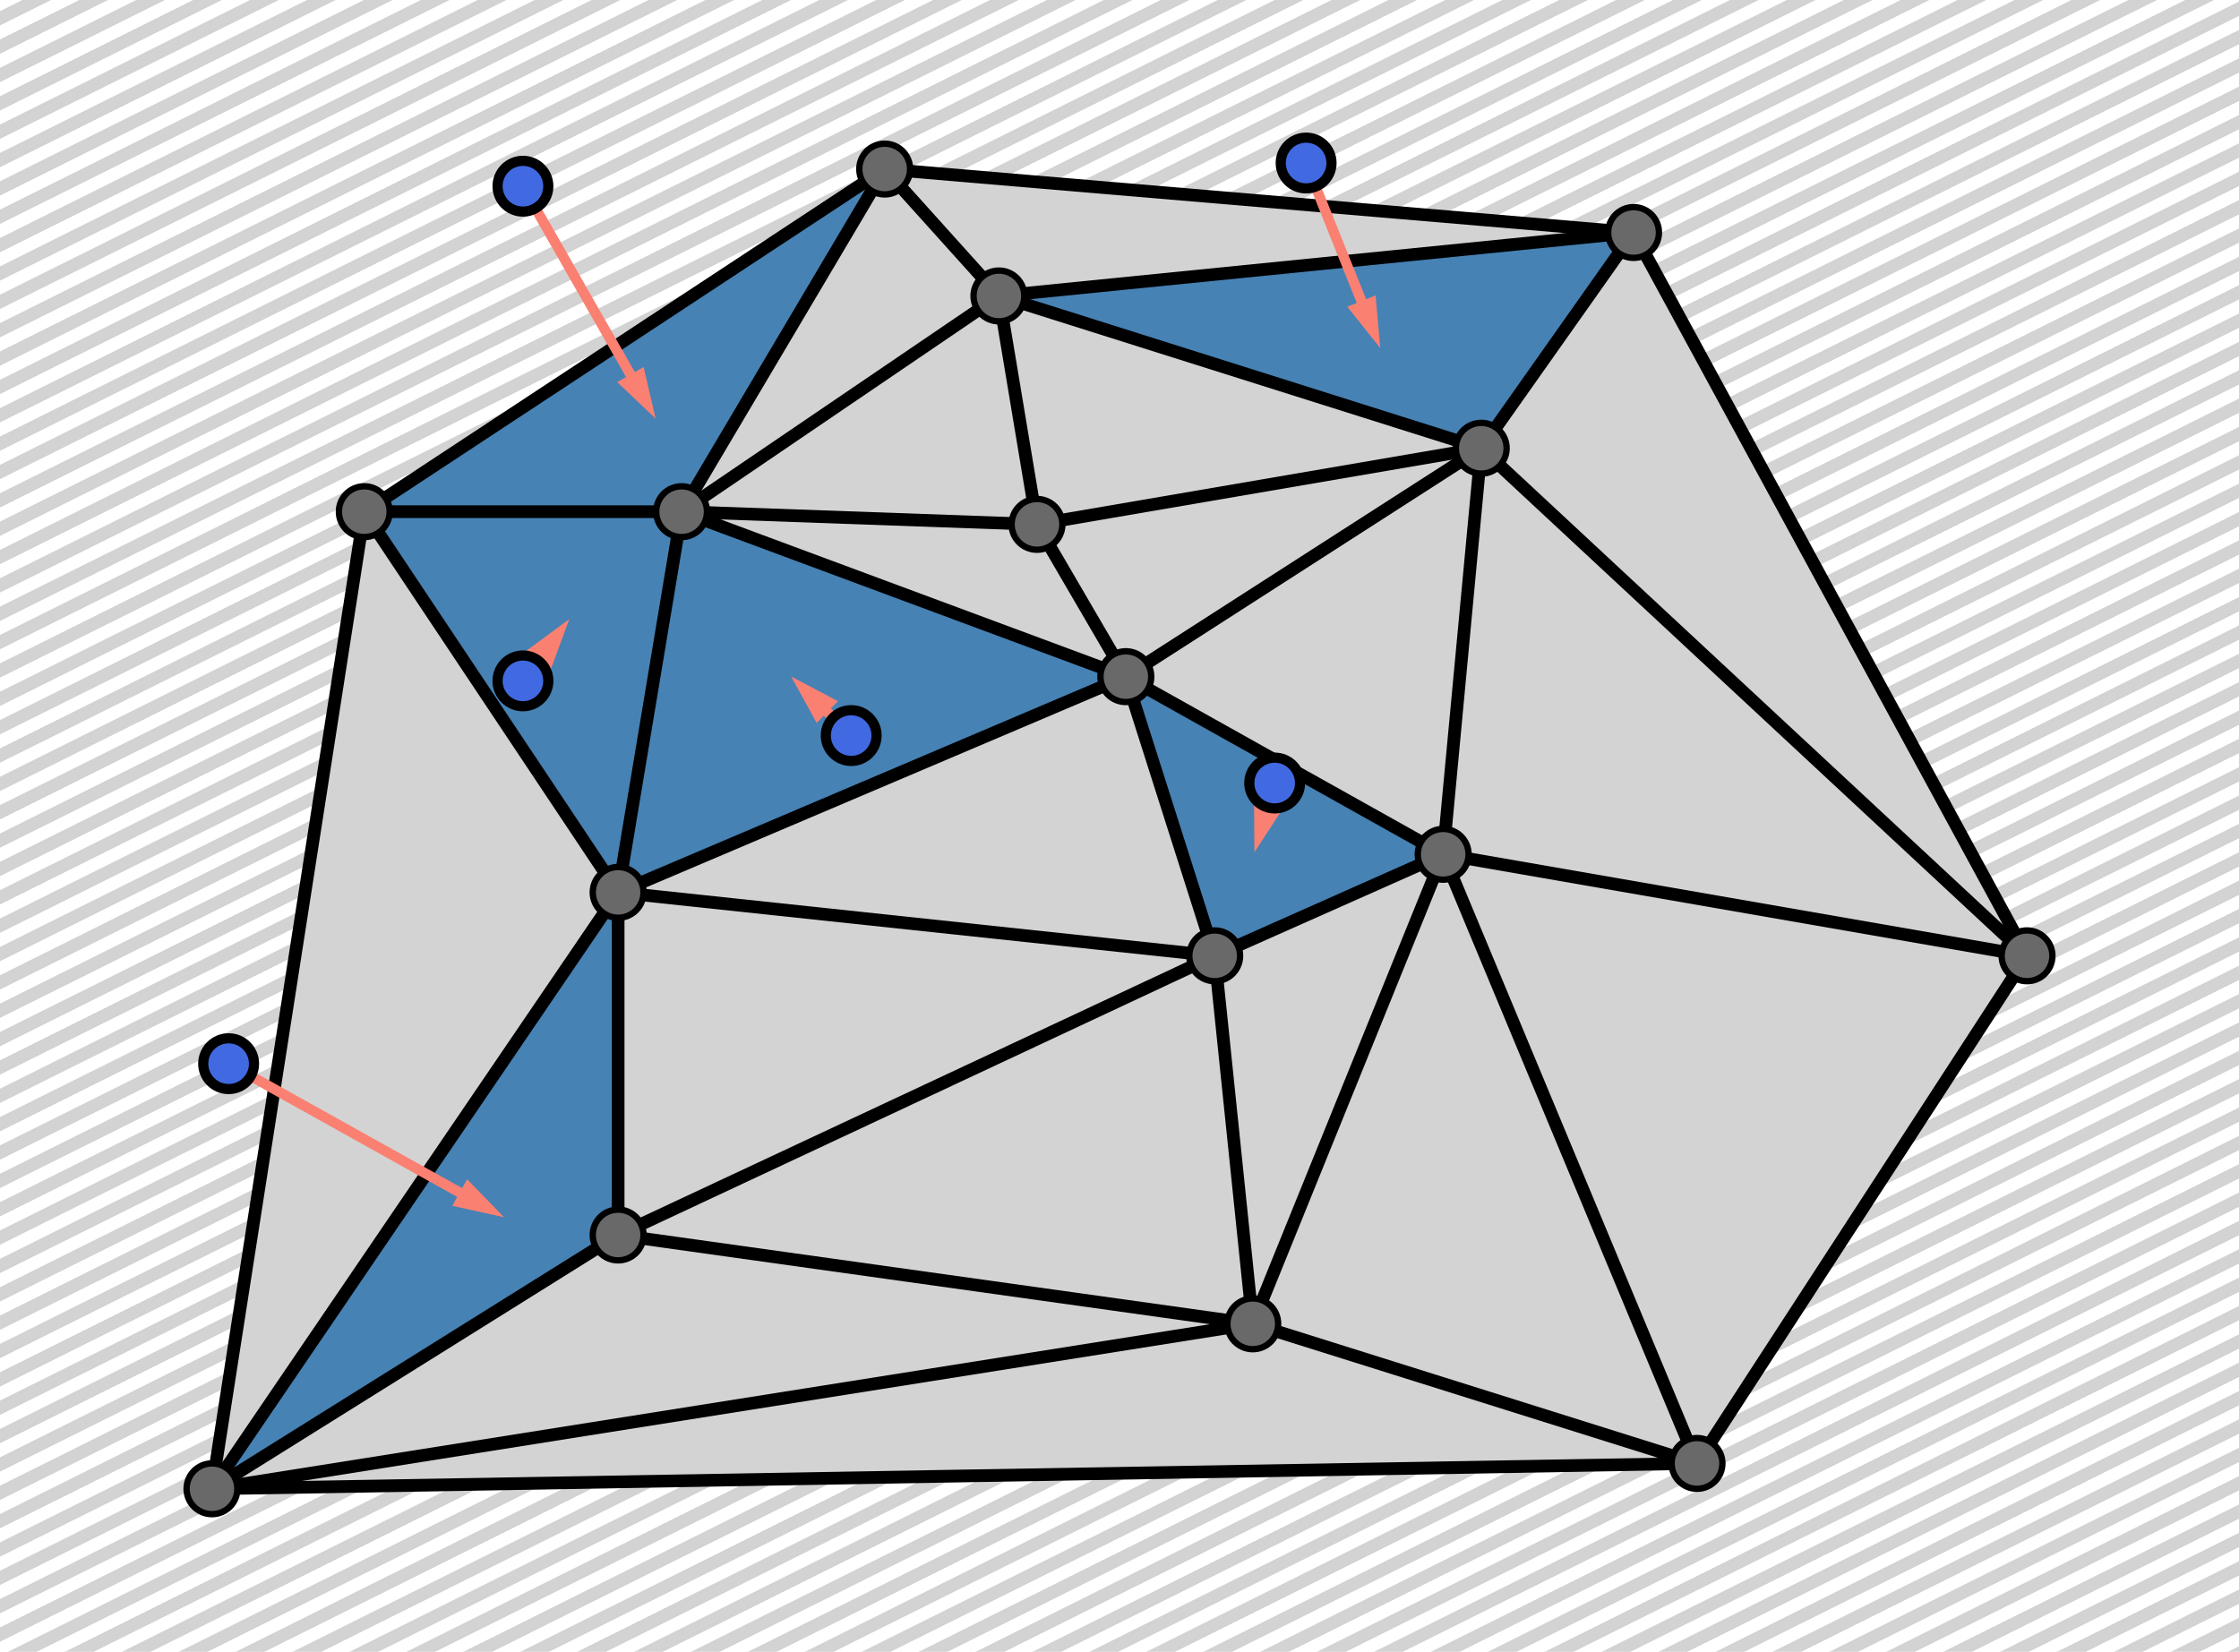
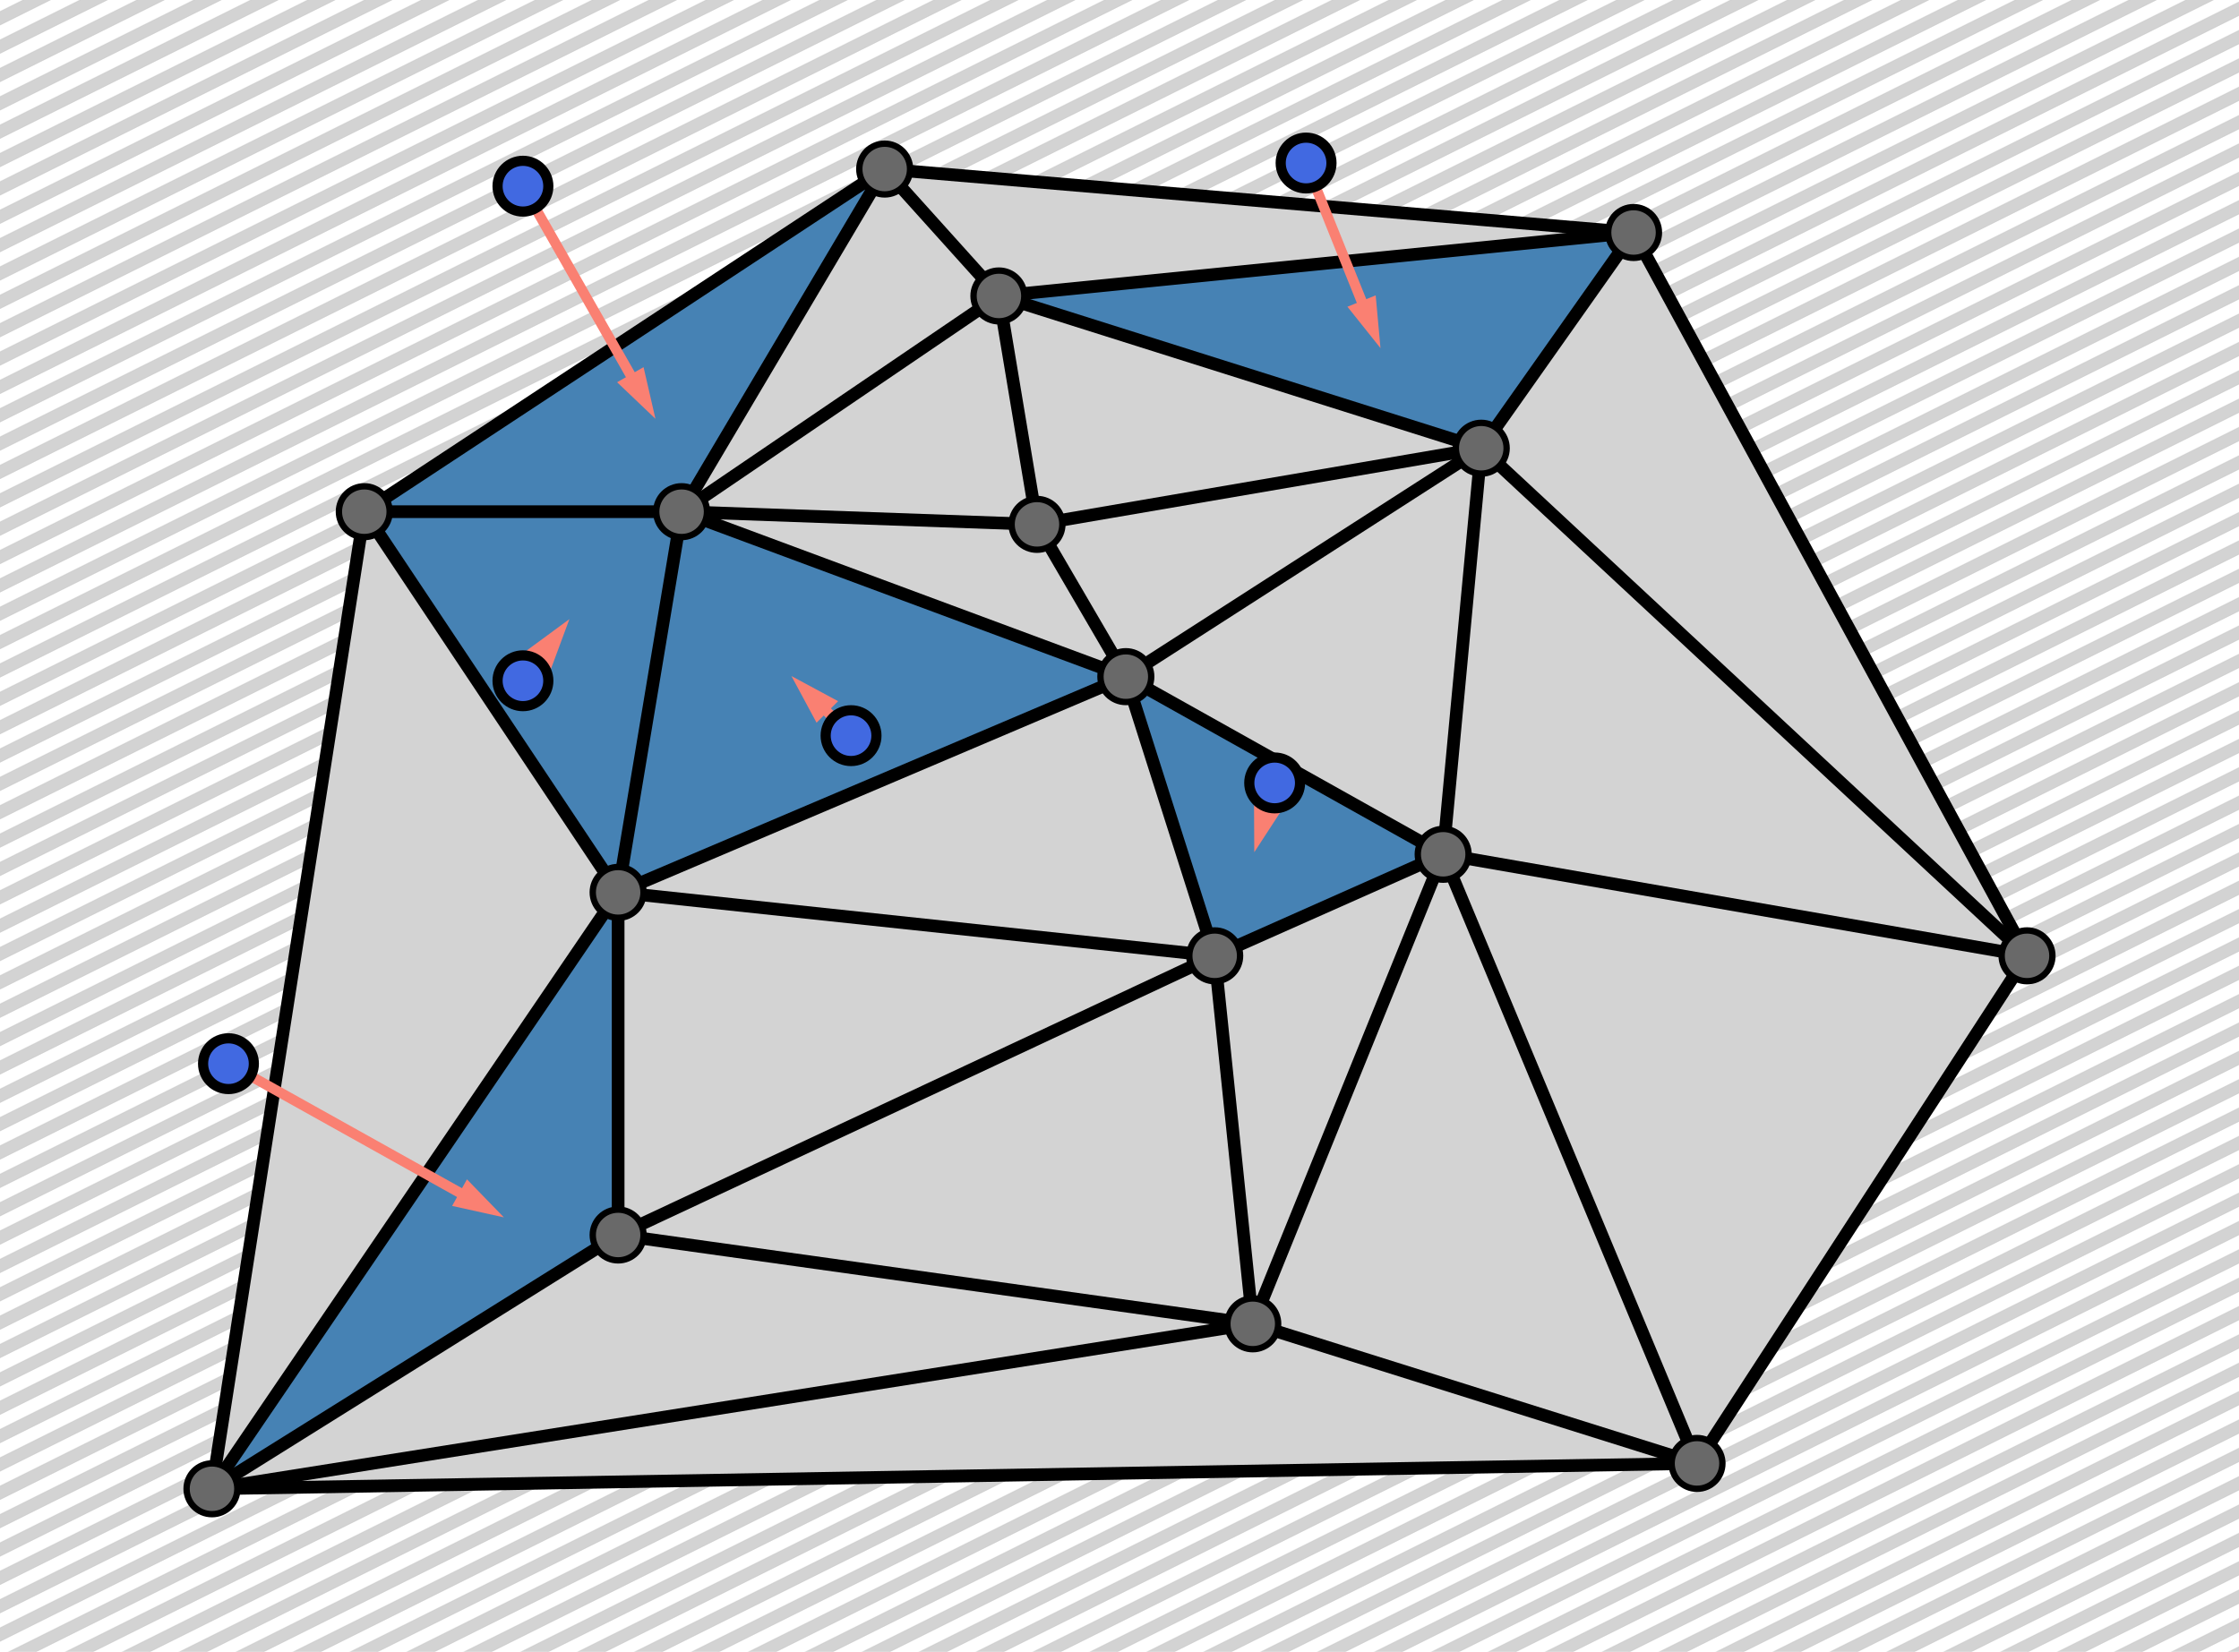
<svg xmlns="http://www.w3.org/2000/svg" viewBox="-83.7 -65.322 176.4 130.17" width="800">
  <defs>
    <pattern height="1" id="inner_voronoi_vertex_pattern0001" patternTransform="rotate(63.512 0 0) scale(2)" patternUnits="userSpaceOnUse" width="1">
      <line stroke="rgb(255 255 255)" stroke-width="1.01" x1="0" x2="0" y1="-0.1" y2="1.1" />
      <line stroke="rgb(211 211 211)" stroke-width="1.01" x1="1" x2="1" y1="-0.1" y2="1.1" />
    </pattern>
    <marker fill="rgb(250 128 114)" id="inner_voronoi_vertex_filled_arrow0002" markerHeight="3" markerWidth="5" orient="auto" refX="0.1" refY="1.5" stroke="none">
      <path d="M0,0 L5,1.5 L0,3 z" />
    </marker>
    <marker fill="rgb(250 128 114)" id="inner_voronoi_vertex_filled_arrow0003" markerHeight="3" markerWidth="5" orient="auto" refX="0.1" refY="1.5" stroke="none">
      <path d="M0,0 L5,1.5 L0,3 z" />
    </marker>
    <marker fill="rgb(250 128 114)" id="inner_voronoi_vertex_filled_arrow0004" markerHeight="3" markerWidth="5" orient="auto" refX="0.1" refY="1.5" stroke="none">
      <path d="M0,0 L5,1.5 L0,3 z" />
    </marker>
    <marker fill="rgb(250 128 114)" id="inner_voronoi_vertex_filled_arrow0005" markerHeight="3" markerWidth="5" orient="auto" refX="0.1" refY="1.5" stroke="none">
      <path d="M0,0 L5,1.5 L0,3 z" />
    </marker>
    <marker fill="rgb(250 128 114)" id="inner_voronoi_vertex_filled_arrow0006" markerHeight="3" markerWidth="5" orient="auto" refX="0.1" refY="1.5" stroke="none">
      <path d="M0,0 L5,1.5 L0,3 z" />
    </marker>
    <marker fill="rgb(250 128 114)" id="inner_voronoi_vertex_filled_arrow0007" markerHeight="3" markerWidth="5" orient="auto" refX="0.1" refY="1.5" stroke="none">
      <path d="M0,0 L5,1.5 L0,3 z" />
    </marker>
  </defs>
  <rect height="100%" style="fill: url(#inner_voronoi_vertex_pattern0001)" width="100%" x="-83.7" y="-65.322" />
  <g>
    <path d="M-2,-24 L5,-12 L-30,-25 z" style="fill: rgb(211 211 211)" />
    <path d="M-2,-24 L33,-30 L5,-12 z" style="fill: rgb(211 211 211)" />
    <path d="M12,10 L30,2 L15,39 z" style="fill: rgb(211 211 211)" />
    <path d="M15,39 L-35,32 L12,10 z" style="fill: rgb(211 211 211)" />
    <path d="M-14,-52 L-5,-42 L-30,-25 z" style="fill: rgb(211 211 211)" />
    <path d="M30,2 L5,-12 L33,-30 z" style="fill: rgb(211 211 211)" />
    <path d="M-2,-24 L-30,-25 L-5,-42 z" style="fill: rgb(211 211 211)" />
    <path d="M-35,32 L15,39 L-67,52 z" style="fill: rgb(211 211 211)" />
    <path d="M-35,32 L-35,5 L12,10 z" style="fill: rgb(211 211 211)" />
    <path d="M15,39 L30,2 L50,50 z" style="fill: rgb(211 211 211)" />
    <path d="M76,10 L30,2 L33,-30 z" style="fill: rgb(211 211 211)" />
    <path d="M-5,-42 L33,-30 L-2,-24 z" style="fill: rgb(211 211 211)" />
    <path d="M5,-12 L12,10 L-35,5 z" style="fill: rgb(211 211 211)" />
    <path d="M12,10 L5,-12 L30,2 z" style="fill: rgb(70 130 180)" />
    <path d="M-35,5 L-35,32 L-67,52 z" style="fill: rgb(70 130 180)" />
    <path d="M-35,5 L-30,-25 L5,-12 z" style="fill: rgb(70 130 180)" />
    <path d="M33,-30 L-5,-42 L45,-47 z" style="fill: rgb(70 130 180)" />
    <path d="M-30,-25 L-35,5 L-55,-25 z" style="fill: rgb(70 130 180)" />
    <path d="M-55,-25 L-14,-52 L-30,-25 z" style="fill: rgb(70 130 180)" />
    <path d="M-67,52 L-55,-25 L-35,5 z" style="fill: rgb(211 211 211)" />
    <path d="M50,50 L-67,52 L15,39 z" style="fill: rgb(211 211 211)" />
    <path d="M76,10 L50,50 L30,2 z" style="fill: rgb(211 211 211)" />
    <path d="M45,-47 L76,10 L33,-30 z" style="fill: rgb(211 211 211)" />
    <path d="M-14,-52 L45,-47 L-5,-42 z" style="fill: rgb(211 211 211)" />
    <line style="stroke-width: 1; stroke: rgb(0 0 0); fill: none" x1="-35" x2="12" y1="5" y2="10" />
    <line style="stroke-width: 1; stroke: rgb(0 0 0); fill: none" x1="-2" x2="33" y1="-24" y2="-30" />
    <line style="stroke-width: 1; stroke: rgb(0 0 0); fill: none" x1="30" x2="15" y1="2" y2="39" />
    <line style="stroke-width: 1; stroke: rgb(0 0 0); fill: none" x1="5" x2="33" y1="-12" y2="-30" />
    <line style="stroke-width: 1; stroke: rgb(0 0 0); fill: none" x1="30" x2="5" y1="2" y2="-12" />
    <line style="stroke-width: 1; stroke: rgb(0 0 0); fill: none" x1="12" x2="-35" y1="10" y2="32" />
    <line style="stroke-width: 1; stroke: rgb(0 0 0); fill: none" x1="15" x2="-35" y1="39" y2="32" />
    <line style="stroke-width: 1; stroke: rgb(0 0 0); fill: none" x1="-5" x2="-30" y1="-42" y2="-25" />
    <line style="stroke-width: 1; stroke: rgb(0 0 0); fill: none" x1="5" x2="-35" y1="-12" y2="5" />
    <line style="stroke-width: 1; stroke: rgb(0 0 0); fill: none" x1="-5" x2="-2" y1="-42" y2="-24" />
    <line style="stroke-width: 1; stroke: rgb(0 0 0); fill: none" x1="5" x2="-2" y1="-12" y2="-24" />
    <line style="stroke-width: 1; stroke: rgb(0 0 0); fill: none" x1="-35" x2="-67" y1="32" y2="52" />
    <line style="stroke-width: 1; stroke: rgb(0 0 0); fill: none" x1="-30" x2="5" y1="-25" y2="-12" />
    <line style="stroke-width: 1; stroke: rgb(0 0 0); fill: none" x1="15" x2="-67" y1="39" y2="52" />
    <line style="stroke-width: 1; stroke: rgb(0 0 0); fill: none" x1="-35" x2="-30" y1="5" y2="-25" />
    <line style="stroke-width: 1; stroke: rgb(0 0 0); fill: none" x1="-14" x2="-5" y1="-52" y2="-42" />
    <line style="stroke-width: 1; stroke: rgb(0 0 0); fill: none" x1="30" x2="76" y1="2" y2="10" />
    <line style="stroke-width: 1; stroke: rgb(0 0 0); fill: none" x1="30" x2="50" y1="2" y2="50" />
    <line style="stroke-width: 1; stroke: rgb(0 0 0); fill: none" x1="30" x2="33" y1="2" y2="-30" />
    <line style="stroke-width: 1; stroke: rgb(0 0 0); fill: none" x1="-5" x2="33" y1="-42" y2="-30" />
    <line style="stroke-width: 1; stroke: rgb(0 0 0); fill: none" x1="15" x2="12" y1="39" y2="10" />
    <line style="stroke-width: 1; stroke: rgb(0 0 0); fill: none" x1="5" x2="12" y1="-12" y2="10" />
    <line style="stroke-width: 1; stroke: rgb(0 0 0); fill: none" x1="30" x2="12" y1="2" y2="10" />
    <line style="stroke-width: 1; stroke: rgb(0 0 0); fill: none" x1="-35" x2="-35" y1="32" y2="5" />
    <line style="stroke-width: 1; stroke: rgb(0 0 0); fill: none" x1="-67" x2="-35" y1="52" y2="5" />
    <line style="stroke-width: 1; stroke: rgb(0 0 0); fill: none" x1="-30" x2="-2" y1="-25" y2="-24" />
    <line style="stroke-width: 1; stroke: rgb(0 0 0); fill: none" x1="-5" x2="45" y1="-42" y2="-47" />
    <line style="stroke-width: 1; stroke: rgb(0 0 0); fill: none" x1="33" x2="76" y1="-30" y2="10" />
    <line style="stroke-width: 1; stroke: rgb(0 0 0); fill: none" x1="-35" x2="-55" y1="5" y2="-25" />
    <line style="stroke-width: 1; stroke: rgb(0 0 0); fill: none" x1="-30" x2="-14" y1="-25" y2="-52" />
    <line style="stroke-width: 1; stroke: rgb(0 0 0); fill: none" x1="-30" x2="-55" y1="-25" y2="-25" />
    <line style="stroke-width: 1; stroke: rgb(0 0 0); fill: none" x1="-55" x2="-14" y1="-25" y2="-52" />
    <line style="stroke-width: 1; stroke: rgb(0 0 0); fill: none" x1="-67" x2="-55" y1="52" y2="-25" />
    <line style="stroke-width: 1; stroke: rgb(0 0 0); fill: none" x1="15" x2="50" y1="39" y2="50" />
    <line style="stroke-width: 1; stroke: rgb(0 0 0); fill: none" x1="50" x2="-67" y1="50" y2="52" />
    <line style="stroke-width: 1; stroke: rgb(0 0 0); fill: none" x1="76" x2="50" y1="10" y2="50" />
    <line style="stroke-width: 1; stroke: rgb(0 0 0); fill: none" x1="33" x2="45" y1="-30" y2="-47" />
    <line style="stroke-width: 1; stroke: rgb(0 0 0); fill: none" x1="45" x2="76" y1="-47" y2="10" />
    <line style="stroke-width: 1; stroke: rgb(0 0 0); fill: none" x1="-14" x2="45" y1="-52" y2="-47" />
    <circle cx="15" cy="39" r="2" style="stroke-width: 0.5; stroke: rgb(0 0 0); fill: rgb(105 105 105)" />
    <circle cx="-5" cy="-42" r="2" style="stroke-width: 0.5; stroke: rgb(0 0 0); fill: rgb(105 105 105)" />
    <circle cx="30" cy="2" r="2" style="stroke-width: 0.5; stroke: rgb(0 0 0); fill: rgb(105 105 105)" />
    <circle cx="5" cy="-12" r="2" style="stroke-width: 0.5; stroke: rgb(0 0 0); fill: rgb(105 105 105)" />
    <circle cx="-35" cy="32" r="2" style="stroke-width: 0.5; stroke: rgb(0 0 0); fill: rgb(105 105 105)" />
    <circle cx="-2" cy="-24" r="2" style="stroke-width: 0.5; stroke: rgb(0 0 0); fill: rgb(105 105 105)" />
    <circle cx="-67" cy="52" r="2" style="stroke-width: 0.5; stroke: rgb(0 0 0); fill: rgb(105 105 105)" />
    <circle cx="-14" cy="-52" r="2" style="stroke-width: 0.5; stroke: rgb(0 0 0); fill: rgb(105 105 105)" />
    <circle cx="76" cy="10" r="2" style="stroke-width: 0.5; stroke: rgb(0 0 0); fill: rgb(105 105 105)" />
    <circle cx="12" cy="10" r="2" style="stroke-width: 0.5; stroke: rgb(0 0 0); fill: rgb(105 105 105)" />
    <circle cx="-35" cy="5" r="2" style="stroke-width: 0.5; stroke: rgb(0 0 0); fill: rgb(105 105 105)" />
    <circle cx="33" cy="-30" r="2" style="stroke-width: 0.5; stroke: rgb(0 0 0); fill: rgb(105 105 105)" />
    <circle cx="-30" cy="-25" r="2" style="stroke-width: 0.5; stroke: rgb(0 0 0); fill: rgb(105 105 105)" />
    <circle cx="-55" cy="-25" r="2" style="stroke-width: 0.5; stroke: rgb(0 0 0); fill: rgb(105 105 105)" />
    <circle cx="50" cy="50" r="2" style="stroke-width: 0.5; stroke: rgb(0 0 0); fill: rgb(105 105 105)" />
    <circle cx="45" cy="-47" r="2" style="stroke-width: 0.5; stroke: rgb(0 0 0); fill: rgb(105 105 105)" />
-     <line style="stroke-width: 0.8; stroke: rgb(250 128 114); marker-end: url(#inner_voronoi_vertex_filled_arrow0002); fill: none" x1="16.726" x2="16.229" y1="-3.617" y2="-1.919" />
-     <circle cx="16.726" cy="-3.617" r="2" style="stroke-width: 0.8; stroke: rgb(0 0 0); fill: rgb(65 105 225)" />
-     <line style="stroke-width: 0.8; stroke: rgb(250 128 114); marker-end: url(#inner_voronoi_vertex_filled_arrow0003); fill: none" x1="-65.688" x2="-47.413" y1="18.5" y2="28.692" />
-     <circle cx="-65.688" cy="18.5" r="2" style="stroke-width: 0.8; stroke: rgb(0 0 0); fill: rgb(65 105 225)" />
-     <line style="stroke-width: 0.8; stroke: rgb(250 128 114); marker-end: url(#inner_voronoi_vertex_filled_arrow0004); fill: none" x1="-16.639" x2="-18.575" y1="-7.357" y2="-9.263" />
-     <circle cx="-16.639" cy="-7.357" r="2" style="stroke-width: 0.8; stroke: rgb(0 0 0); fill: rgb(65 105 225)" />
-     <line style="stroke-width: 0.8; stroke: rgb(250 128 114); marker-end: url(#inner_voronoi_vertex_filled_arrow0005); fill: none" x1="19.203" x2="23.59" y1="-52.475" y2="-41.523" />
-     <circle cx="19.203" cy="-52.475" r="2" style="stroke-width: 0.8; stroke: rgb(0 0 0); fill: rgb(65 105 225)" />
-     <line style="stroke-width: 0.8; stroke: rgb(250 128 114); marker-end: url(#inner_voronoi_vertex_filled_arrow0006); fill: none" x1="-42.5" x2="-41.2" y1="-11.667" y2="-13.4" />
-     <circle cx="-42.5" cy="-11.667" r="2" style="stroke-width: 0.8; stroke: rgb(0 0 0); fill: rgb(65 105 225)" />
-     <line style="stroke-width: 0.8; stroke: rgb(250 128 114); marker-end: url(#inner_voronoi_vertex_filled_arrow0007); fill: none" x1="-42.5" x2="-33.991" y1="-50.648" y2="-35.737" />
-     <circle cx="-42.5" cy="-50.648" r="2" style="stroke-width: 0.8; stroke: rgb(0 0 0); fill: rgb(65 105 225)" />
+     <line style="stroke-width: 0.8; stroke: rgb(250 128 114); marker-end: url(#inner_voronoi_vertex_filled_arrow0002); fill: none" x1="16.725" x2="16.225" y1="-3.625" y2="-1.925" />
+     <circle cx="16.725" cy="-3.625" r="2" style="stroke-width: 0.8; stroke: rgb(0 0 0); fill: rgb(65 105 225)" />
+     <line style="stroke-width: 0.8; stroke: rgb(250 128 114); marker-end: url(#inner_voronoi_vertex_filled_arrow0003); fill: none" x1="-65.7" x2="-47.425" y1="18.5" y2="28.7" />
+     <circle cx="-65.7" cy="18.5" r="2" style="stroke-width: 0.8; stroke: rgb(0 0 0); fill: rgb(65 105 225)" />
+     <line style="stroke-width: 0.8; stroke: rgb(250 128 114); marker-end: url(#inner_voronoi_vertex_filled_arrow0004); fill: none" x1="-16.65" x2="-18.575" y1="-7.35" y2="-9.275" />
+     <circle cx="-16.65" cy="-7.35" r="2" style="stroke-width: 0.8; stroke: rgb(0 0 0); fill: rgb(65 105 225)" />
+     <line style="stroke-width: 0.8; stroke: rgb(250 128 114); marker-end: url(#inner_voronoi_vertex_filled_arrow0005); fill: none" x1="19.2" x2="23.6" y1="-52.475" y2="-41.525" />
+     <circle cx="19.2" cy="-52.475" r="2" style="stroke-width: 0.8; stroke: rgb(0 0 0); fill: rgb(65 105 225)" />
+     <line style="stroke-width: 0.8; stroke: rgb(250 128 114); marker-end: url(#inner_voronoi_vertex_filled_arrow0006); fill: none" x1="-42.5" x2="-41.2" y1="-11.675" y2="-13.4" />
+     <circle cx="-42.5" cy="-11.675" r="2" style="stroke-width: 0.8; stroke: rgb(0 0 0); fill: rgb(65 105 225)" />
+     <line style="stroke-width: 0.8; stroke: rgb(250 128 114); marker-end: url(#inner_voronoi_vertex_filled_arrow0007); fill: none" x1="-42.5" x2="-34" y1="-50.65" y2="-35.725" />
+     <circle cx="-42.5" cy="-50.65" r="2" style="stroke-width: 0.8; stroke: rgb(0 0 0); fill: rgb(65 105 225)" />
  </g>
</svg>
